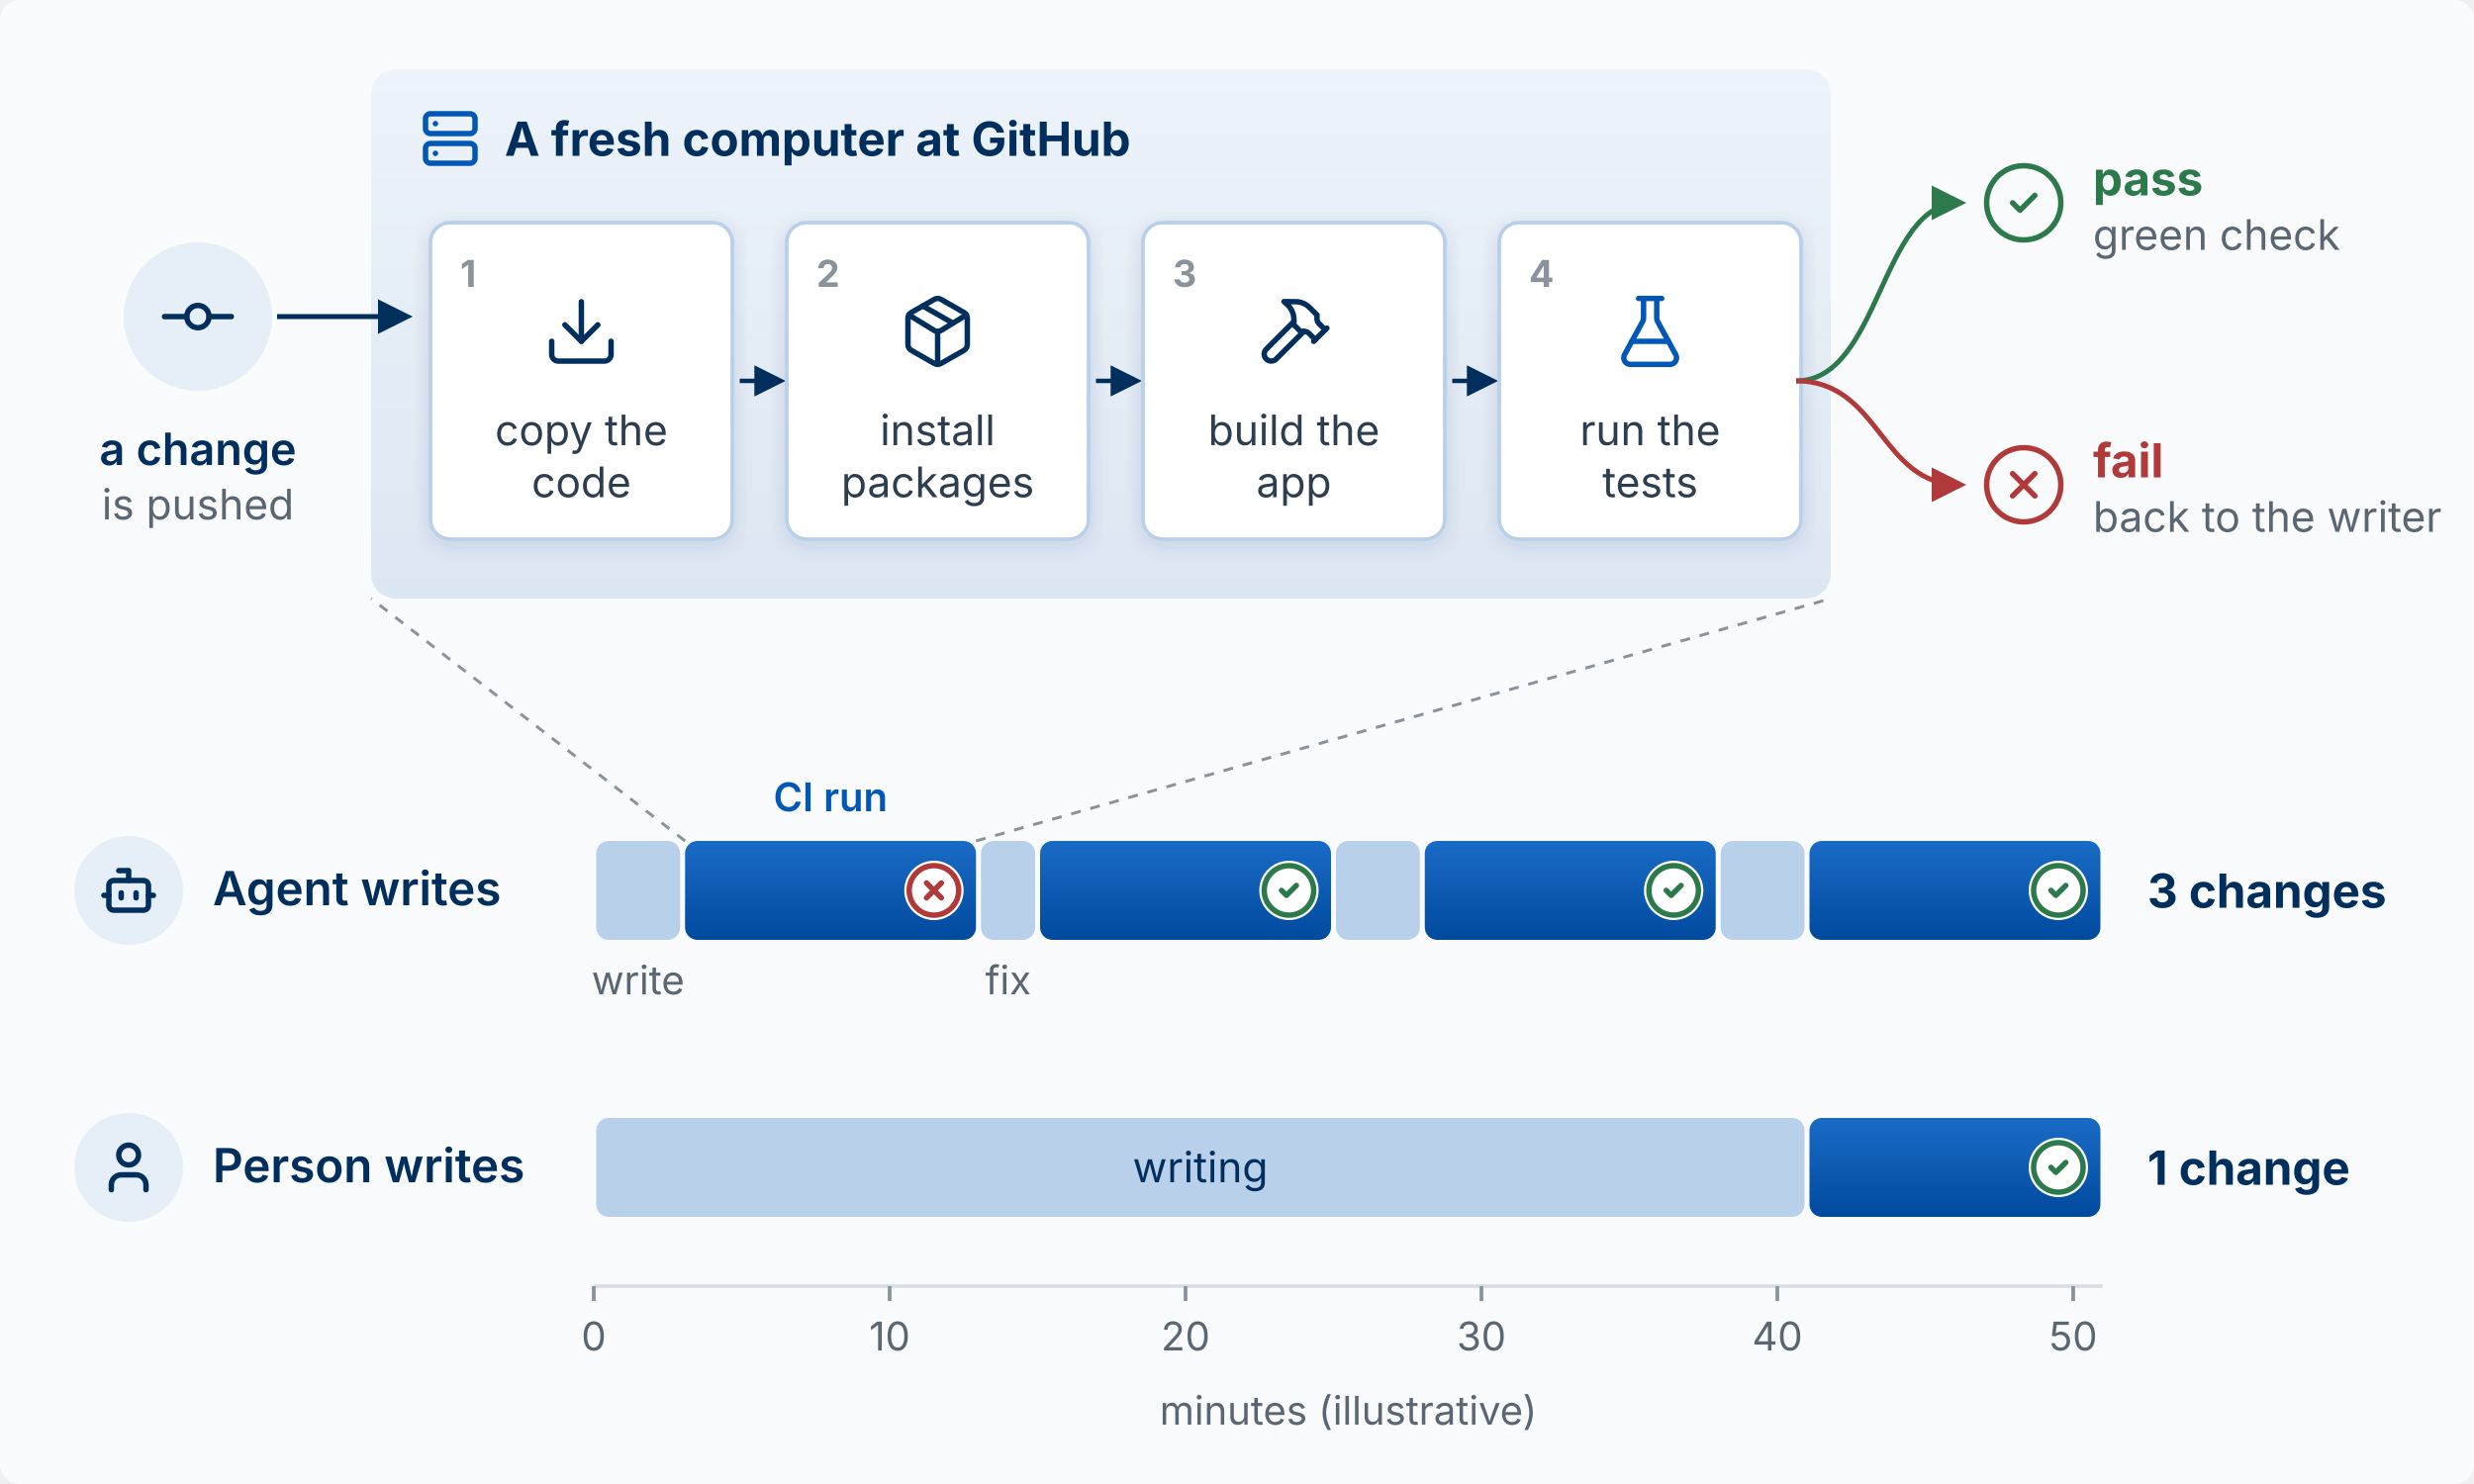
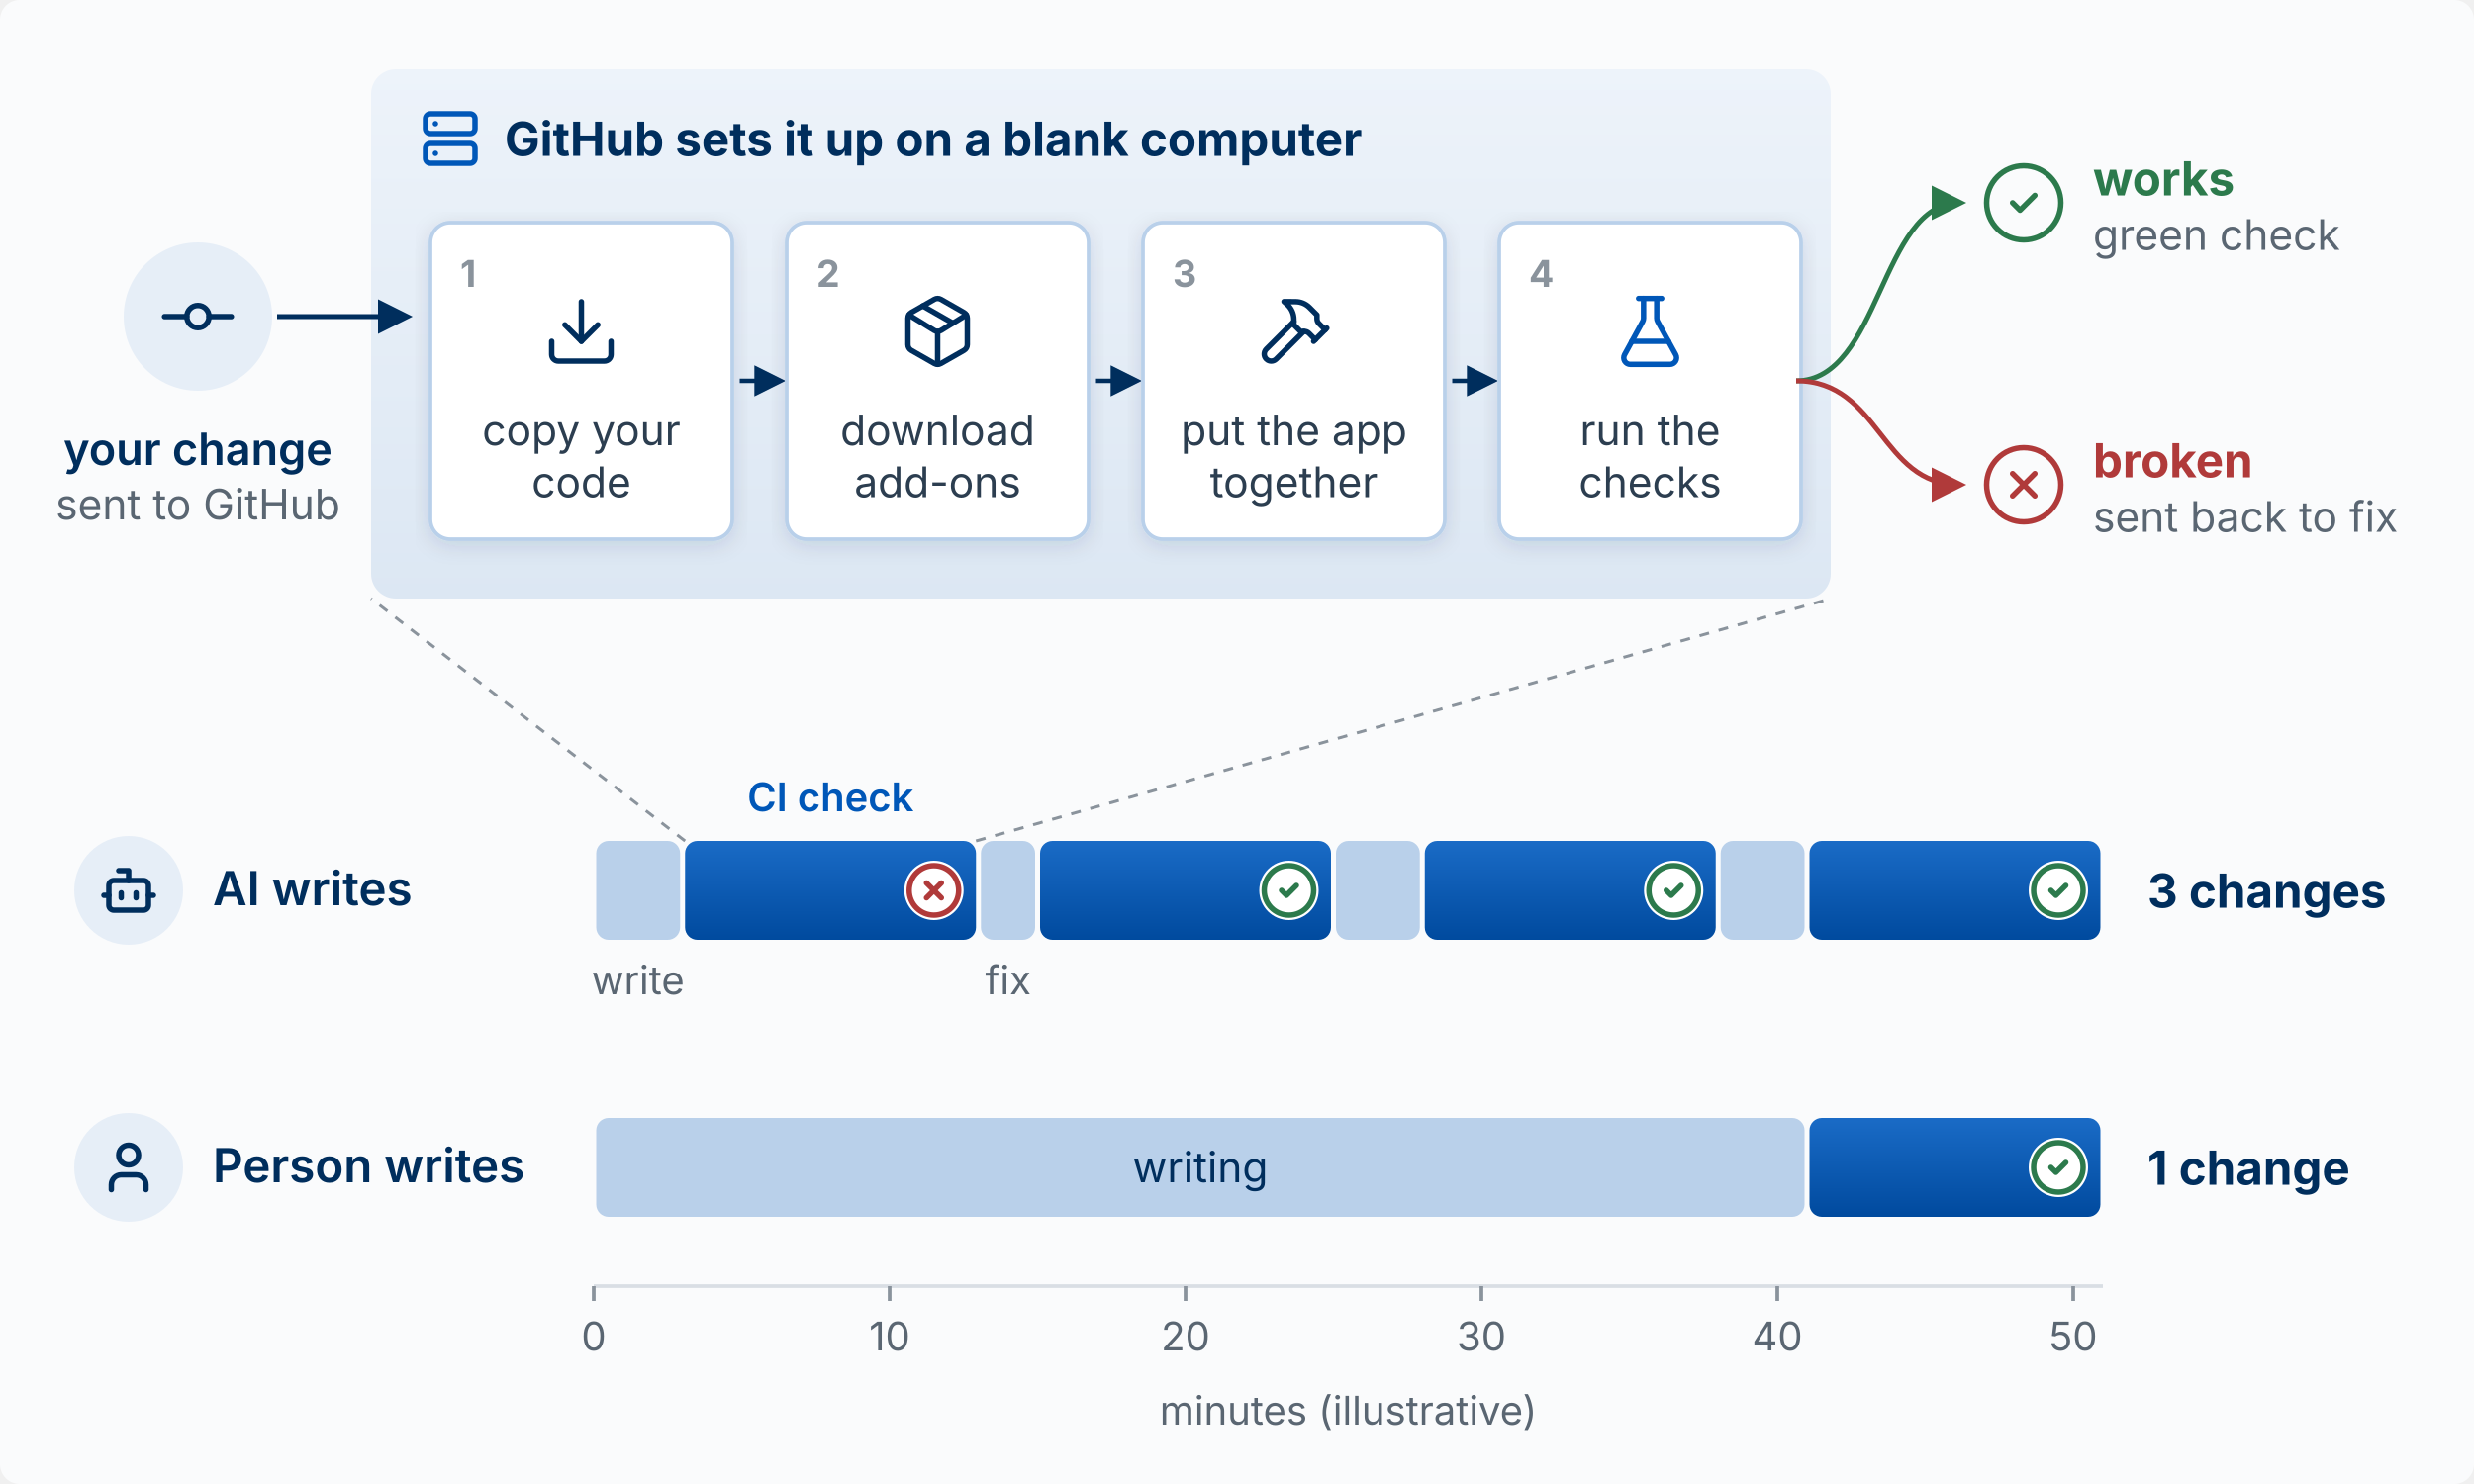
<svg xmlns="http://www.w3.org/2000/svg" viewBox="0 0 1000 600" role="img" aria-labelledby="ci-t ci-d" font-family="Inter, 'Helvetica Neue', Helvetica, Arial, sans-serif">
  <defs>
    <marker id="ci-a" viewBox="0 0 10 10" refX="8" refY="5" markerWidth="7" markerHeight="7" orient="auto-start-reverse">
      <path d="M0,0 L10,5 L0,10 z" fill="#002E5D" />
    </marker>
    <marker id="ci-ag" viewBox="0 0 10 10" refX="8" refY="5" markerWidth="7" markerHeight="7" orient="auto-start-reverse">
      <path d="M0,0 L10,5 L0,10 z" fill="#2C7A4C" />
    </marker>
    <marker id="ci-ar" viewBox="0 0 10 10" refX="8" refY="5" markerWidth="7" markerHeight="7" orient="auto-start-reverse">
      <path d="M0,0 L10,5 L0,10 z" fill="#B03A3A" />
    </marker>
    <linearGradient id="ci-zone" x1="0" y1="0" x2="0" y2="1">
      <stop offset="0%" stop-color="#EDF3FA" />
      <stop offset="100%" stop-color="#DCE7F3" />
    </linearGradient>
    <linearGradient id="ci-run" x1="0" y1="0" x2="0" y2="1">
      <stop offset="0%" stop-color="#1A6BC6" />
      <stop offset="100%" stop-color="#004A9E" />
    </linearGradient>
    <filter id="ci-sh" x="-5%" y="-5%" width="110%" height="120%">
      <feDropShadow dx="0" dy="2" stdDeviation="4" flood-color="#0a2e4d" flood-opacity="0.12" />
    </filter>
  </defs>
  <rect width="1000" height="600" rx="8" fill="#FAFBFC" />
  <circle cx="80" cy="128" r="30" fill="#E6EEF7" />
  <g transform="translate(62,110) scale(1.5)" fill="none" stroke="#002E5D" stroke-width="1.47" stroke-linecap="round" stroke-linejoin="round">
    <circle cx="12" cy="12" r="3" />
    <line x1="3" x2="9" y1="12" y2="12" />
    <line x1="15" x2="21" y1="12" y2="12" />
  </g>
-   <text x="80" y="188" text-anchor="middle" font-size="18" font-weight="600" fill="#002E5D">a change</text>
-   <text x="80" y="210" text-anchor="middle" font-size="17" fill="#5A6672">is pushed</text>
+   <text x="80" y="188" text-anchor="middle" font-size="18" font-weight="600" fill="#002E5D">your change</text>
+   <text x="80" y="210" text-anchor="middle" font-size="17" fill="#5A6672">sent to GitHub</text>
  <rect x="150" y="28" width="590" height="214" rx="10" fill="url(#ci-zone)" />
  <g transform="translate(170,44) scale(1)" fill="none" stroke="#0057B8" stroke-width="2.2" stroke-linecap="round" stroke-linejoin="round">
    <rect width="20" height="8" x="2" y="2" rx="2" ry="2" />
    <rect width="20" height="8" x="2" y="14" rx="2" ry="2" />
    <line x1="6" x2="6.01" y1="6" y2="6" />
    <line x1="6" x2="6.01" y1="18" y2="18" />
  </g>
-   <text x="204" y="63" font-size="19" font-weight="700" fill="#002E5D">A fresh computer at GitHub</text>
+   <text x="204" y="63" font-size="19" font-weight="700" fill="#002E5D">GitHub sets it up on a blank computer</text>
  <line x1="112" y1="128" x2="164" y2="128" stroke="#002E5D" stroke-width="2" marker-end="url(#ci-a)" />
  <rect x="174" y="90" width="122" height="128" rx="8" fill="#FFFFFF" stroke="#B9D0EA" stroke-width="1.5" filter="url(#ci-sh)" />
  <text x="186" y="116" font-size="15" font-weight="700" fill="#8A939C">1</text>
  <g transform="translate(219,118) scale(1.333)" fill="none" stroke="#002E5D" stroke-width="1.65" stroke-linecap="round" stroke-linejoin="round">
    <path d="M21 15v4a2 2 0 0 1-2 2H5a2 2 0 0 1-2-2v-4" />
    <polyline points="7 10 12 15 17 10" />
    <line x1="12" x2="12" y1="15" y2="3" />
  </g>
-   <text x="235.0" y="180" text-anchor="middle" font-size="17" fill="#2C3E50">copy the</text>
+   <text x="235.0" y="180" text-anchor="middle" font-size="17" fill="#2C3E50">copy your</text>
  <text x="235.0" y="201" text-anchor="middle" font-size="17" fill="#2C3E50">code</text>
  <line x1="299" y1="154" x2="315" y2="154" stroke="#002E5D" stroke-width="1.8" marker-end="url(#ci-a)" />
  <rect x="318" y="90" width="122" height="128" rx="8" fill="#FFFFFF" stroke="#B9D0EA" stroke-width="1.5" filter="url(#ci-sh)" />
  <text x="330" y="116" font-size="15" font-weight="700" fill="#8A939C">2</text>
  <g transform="translate(363,118) scale(1.333)" fill="none" stroke="#002E5D" stroke-width="1.65" stroke-linecap="round" stroke-linejoin="round">
    <path d="M11 21.73a2 2 0 0 0 2 0l7-4A2 2 0 0 0 21 16V8a2 2 0 0 0-1-1.73l-7-4a2 2 0 0 0-2 0l-7 4A2 2 0 0 0 3 8v8a2 2 0 0 0 1 1.73z" />
    <path d="M12 22V12" />
    <path d="m3.3 7 7.703 4.734a2 2 0 0 0 1.994 0L20.7 7" />
    <path d="m7.5 4.27 9 5.15" />
  </g>
-   <text x="379.0" y="180" text-anchor="middle" font-size="17" fill="#2C3E50">install</text>
-   <text x="379.0" y="201" text-anchor="middle" font-size="17" fill="#2C3E50">packages</text>
+   <text x="379.0" y="180" text-anchor="middle" font-size="17" fill="#2C3E50">download</text>
+   <text x="379.0" y="201" text-anchor="middle" font-size="17" fill="#2C3E50">add-ons</text>
  <line x1="443" y1="154" x2="459" y2="154" stroke="#002E5D" stroke-width="1.8" marker-end="url(#ci-a)" />
  <rect x="462" y="90" width="122" height="128" rx="8" fill="#FFFFFF" stroke="#B9D0EA" stroke-width="1.5" filter="url(#ci-sh)" />
  <text x="474" y="116" font-size="15" font-weight="700" fill="#8A939C">3</text>
  <g transform="translate(507,118) scale(1.333)" fill="none" stroke="#002E5D" stroke-width="1.65" stroke-linecap="round" stroke-linejoin="round">
    <path d="m15 12-8.373 8.373a1 1 0 1 1-3-3L12 9" />
    <path d="m18 15 4-4" />
    <path d="m21.5 11.5-1.914-1.914A2 2 0 0 1 19 8.172V7l-2.26-2.26a6 6 0 0 0-4.202-1.756L9 2.96l.92.82A6.18 6.18 0 0 1 12 8.4V10l2 2h1.172a2 2 0 0 1 1.414.586L18.5 14.5" />
  </g>
-   <text x="523.0" y="180" text-anchor="middle" font-size="17" fill="#2C3E50">build the</text>
-   <text x="523.0" y="201" text-anchor="middle" font-size="17" fill="#2C3E50">app</text>
+   <text x="523.0" y="180" text-anchor="middle" font-size="17" fill="#2C3E50">put the app</text>
+   <text x="523.0" y="201" text-anchor="middle" font-size="17" fill="#2C3E50">together</text>
  <line x1="587" y1="154" x2="603" y2="154" stroke="#002E5D" stroke-width="1.8" marker-end="url(#ci-a)" />
  <rect x="606" y="90" width="122" height="128" rx="8" fill="#FFFFFF" stroke="#B9D0EA" stroke-width="1.5" filter="url(#ci-sh)" />
  <text x="618" y="116" font-size="15" font-weight="700" fill="#8A939C">4</text>
  <g transform="translate(651,118) scale(1.333)" fill="none" stroke="#0057B8" stroke-width="1.65" stroke-linecap="round" stroke-linejoin="round">
    <path d="M14 2v6a2 2 0 0 0 .245.96l5.51 10.08A2 2 0 0 1 18 22H6a2 2 0 0 1-1.755-2.96l5.51-10.08A2 2 0 0 0 10 8V2" />
    <path d="M6.453 15h11.094" />
    <path d="M8.5 2h7" />
  </g>
  <text x="667.0" y="180" text-anchor="middle" font-size="17" fill="#2C3E50">run the</text>
-   <text x="667.0" y="201" text-anchor="middle" font-size="17" fill="#2C3E50">tests</text>
+   <text x="667.0" y="201" text-anchor="middle" font-size="17" fill="#2C3E50">checks</text>
  <path d="M726 154 C 760 154, 760 82, 792 82" fill="none" stroke="#2C7A4C" stroke-width="2" marker-end="url(#ci-ag)" />
  <path d="M726 154 C 760 154, 760 196, 792 196" fill="none" stroke="#B03A3A" stroke-width="2" marker-end="url(#ci-ar)" />
  <g transform="translate(800,64) scale(1.5)" fill="none" stroke="#2C7A4C" stroke-width="1.47" stroke-linecap="round" stroke-linejoin="round">
    <circle cx="12" cy="12" r="10" />
    <path d="m9 12 2 2 4-4" />
  </g>
-   <text x="846" y="79" font-size="19" font-weight="700" fill="#2C7A4C">pass</text>
+   <text x="846" y="79" font-size="19" font-weight="700" fill="#2C7A4C">works</text>
  <text x="846" y="101" font-size="17" fill="#5A6672">green check</text>
  <g transform="translate(800,178) scale(1.5)" fill="none" stroke="#B03A3A" stroke-width="1.47" stroke-linecap="round" stroke-linejoin="round">
    <circle cx="12" cy="12" r="10" />
    <path d="m15 9-6 6" />
    <path d="m9 9 6 6" />
  </g>
-   <text x="846" y="193" font-size="19" font-weight="700" fill="#B03A3A">fail</text>
-   <text x="846" y="215" font-size="17" fill="#5A6672">back to the writer</text>
+   <text x="846" y="193" font-size="19" font-weight="700" fill="#B03A3A">broken</text>
+   <text x="846" y="215" font-size="17" fill="#5A6672">sent back to fix</text>
  <circle cx="52" cy="360.0" r="22" fill="#E6EEF7" />
  <g transform="translate(40,348) scale(1)" fill="none" stroke="#002E5D" stroke-width="2.2" stroke-linecap="round" stroke-linejoin="round">
    <path d="M12 8V4H8" />
    <rect width="16" height="12" x="4" y="8" rx="2" />
    <path d="M2 14h2" />
    <path d="M20 14h2" />
    <path d="M15 13v2" />
    <path d="M9 13v2" />
  </g>
-   <text x="86" y="366.0" font-size="19" font-weight="600" fill="#002E5D">Agent writes</text>
+   <text x="86" y="366.0" font-size="19" font-weight="600" fill="#002E5D">AI writes</text>
  <rect x="241.0" y="340" width="33.9" height="40" rx="5" fill="#B9D0EA" />
  <rect x="276.9" y="340" width="117.6" height="40" rx="5" fill="url(#ci-run)" />
  <circle cx="377.5" cy="360.0" r="12" fill="#FFFFFF" />
  <g transform="translate(365.5,348) scale(1)" fill="none" stroke="#B03A3A" stroke-width="2.2" stroke-linecap="round" stroke-linejoin="round">
    <circle cx="12" cy="12" r="10" />
    <path d="m15 9-6 6" />
    <path d="m9 9 6 6" />
  </g>
  <rect x="396.5" y="340" width="21.9" height="40" rx="5" fill="#B9D0EA" />
  <rect x="420.4" y="340" width="117.6" height="40" rx="5" fill="url(#ci-run)" />
  <circle cx="521.0" cy="360.0" r="12" fill="#FFFFFF" />
  <g transform="translate(509,348) scale(1)" fill="none" stroke="#2C7A4C" stroke-width="2.2" stroke-linecap="round" stroke-linejoin="round">
    <circle cx="12" cy="12" r="10" />
    <path d="m9 12 2 2 4-4" />
  </g>
  <rect x="540.0" y="340" width="33.9" height="40" rx="5" fill="#B9D0EA" />
  <rect x="575.9" y="340" width="117.6" height="40" rx="5" fill="url(#ci-run)" />
  <circle cx="676.5" cy="360.0" r="12" fill="#FFFFFF" />
  <g transform="translate(664.5,348) scale(1)" fill="none" stroke="#2C7A4C" stroke-width="2.2" stroke-linecap="round" stroke-linejoin="round">
    <circle cx="12" cy="12" r="10" />
    <path d="m9 12 2 2 4-4" />
  </g>
  <rect x="695.5" y="340" width="33.9" height="40" rx="5" fill="#B9D0EA" />
  <rect x="731.4" y="340" width="117.6" height="40" rx="5" fill="url(#ci-run)" />
  <circle cx="832.0" cy="360.0" r="12" fill="#FFFFFF" />
  <g transform="translate(820,348) scale(1)" fill="none" stroke="#2C7A4C" stroke-width="2.2" stroke-linecap="round" stroke-linejoin="round">
    <circle cx="12" cy="12" r="10" />
    <path d="m9 12 2 2 4-4" />
  </g>
  <text x="868" y="367.0" font-size="19" font-weight="700" fill="#002E5D">3 changes</text>
  <circle cx="52" cy="472.0" r="22" fill="#E6EEF7" />
  <g transform="translate(40,460) scale(1)" fill="none" stroke="#002E5D" stroke-width="2.2" stroke-linecap="round" stroke-linejoin="round">
    <path d="M19 21v-2a4 4 0 0 0-4-4H9a4 4 0 0 0-4 4v2" />
    <circle cx="12" cy="7" r="4" />
  </g>
  <text x="86" y="478.0" font-size="19" font-weight="600" fill="#002E5D">Person writes</text>
  <rect x="241.0" y="452" width="488.4" height="40" rx="5" fill="#B9D0EA" />
  <rect x="731.4" y="452" width="117.6" height="40" rx="5" fill="url(#ci-run)" />
  <circle cx="832.0" cy="472.0" r="12" fill="#FFFFFF" />
  <g transform="translate(820,460) scale(1)" fill="none" stroke="#2C7A4C" stroke-width="2.2" stroke-linecap="round" stroke-linejoin="round">
    <circle cx="12" cy="12" r="10" />
    <path d="m9 12 2 2 4-4" />
  </g>
  <text x="868" y="479.0" font-size="19" font-weight="700" fill="#002E5D">1 change</text>
  <text x="257.9" y="402" text-anchor="middle" font-size="16" fill="#5A6672">write</text>
-   <text x="335.7" y="328" text-anchor="middle" font-size="16" font-weight="600" fill="#0057B8">CI run</text>
+   <text x="335.7" y="328" text-anchor="middle" font-size="16" font-weight="600" fill="#0057B8">CI check</text>
  <text x="407.5" y="402" text-anchor="middle" font-size="16" fill="#5A6672">fix</text>
  <text x="485.2" y="478.0" text-anchor="middle" font-size="17" fill="#002E5D">writing</text>
  <path d="M276.9 340 L150 242" stroke="#8A939C" stroke-width="1.2" stroke-dasharray="4 4" fill="none" />
  <path d="M394.5 340 L740 242" stroke="#8A939C" stroke-width="1.2" stroke-dasharray="4 4" fill="none" />
  <line x1="240" y1="520" x2="850" y2="520" stroke="#D9DEE4" stroke-width="1.5" />
  <line x1="240.0" y1="520" x2="240.0" y2="526" stroke="#8A939C" stroke-width="1.5" />
  <text x="240.0" y="546" text-anchor="middle" font-size="16" fill="#5A6672">0</text>
  <line x1="359.6" y1="520" x2="359.6" y2="526" stroke="#8A939C" stroke-width="1.5" />
  <text x="359.6" y="546" text-anchor="middle" font-size="16" fill="#5A6672">10</text>
  <line x1="479.2" y1="520" x2="479.2" y2="526" stroke="#8A939C" stroke-width="1.5" />
  <text x="479.2" y="546" text-anchor="middle" font-size="16" fill="#5A6672">20</text>
  <line x1="598.8" y1="520" x2="598.8" y2="526" stroke="#8A939C" stroke-width="1.5" />
  <text x="598.8" y="546" text-anchor="middle" font-size="16" fill="#5A6672">30</text>
  <line x1="718.4" y1="520" x2="718.4" y2="526" stroke="#8A939C" stroke-width="1.5" />
  <text x="718.4" y="546" text-anchor="middle" font-size="16" fill="#5A6672">40</text>
  <line x1="838.0" y1="520" x2="838.0" y2="526" stroke="#8A939C" stroke-width="1.5" />
  <text x="838.0" y="546" text-anchor="middle" font-size="16" fill="#5A6672">50</text>
  <text x="545.0" y="576" text-anchor="middle" font-size="16" fill="#5A6672">minutes (illustrative)</text>
</svg>
